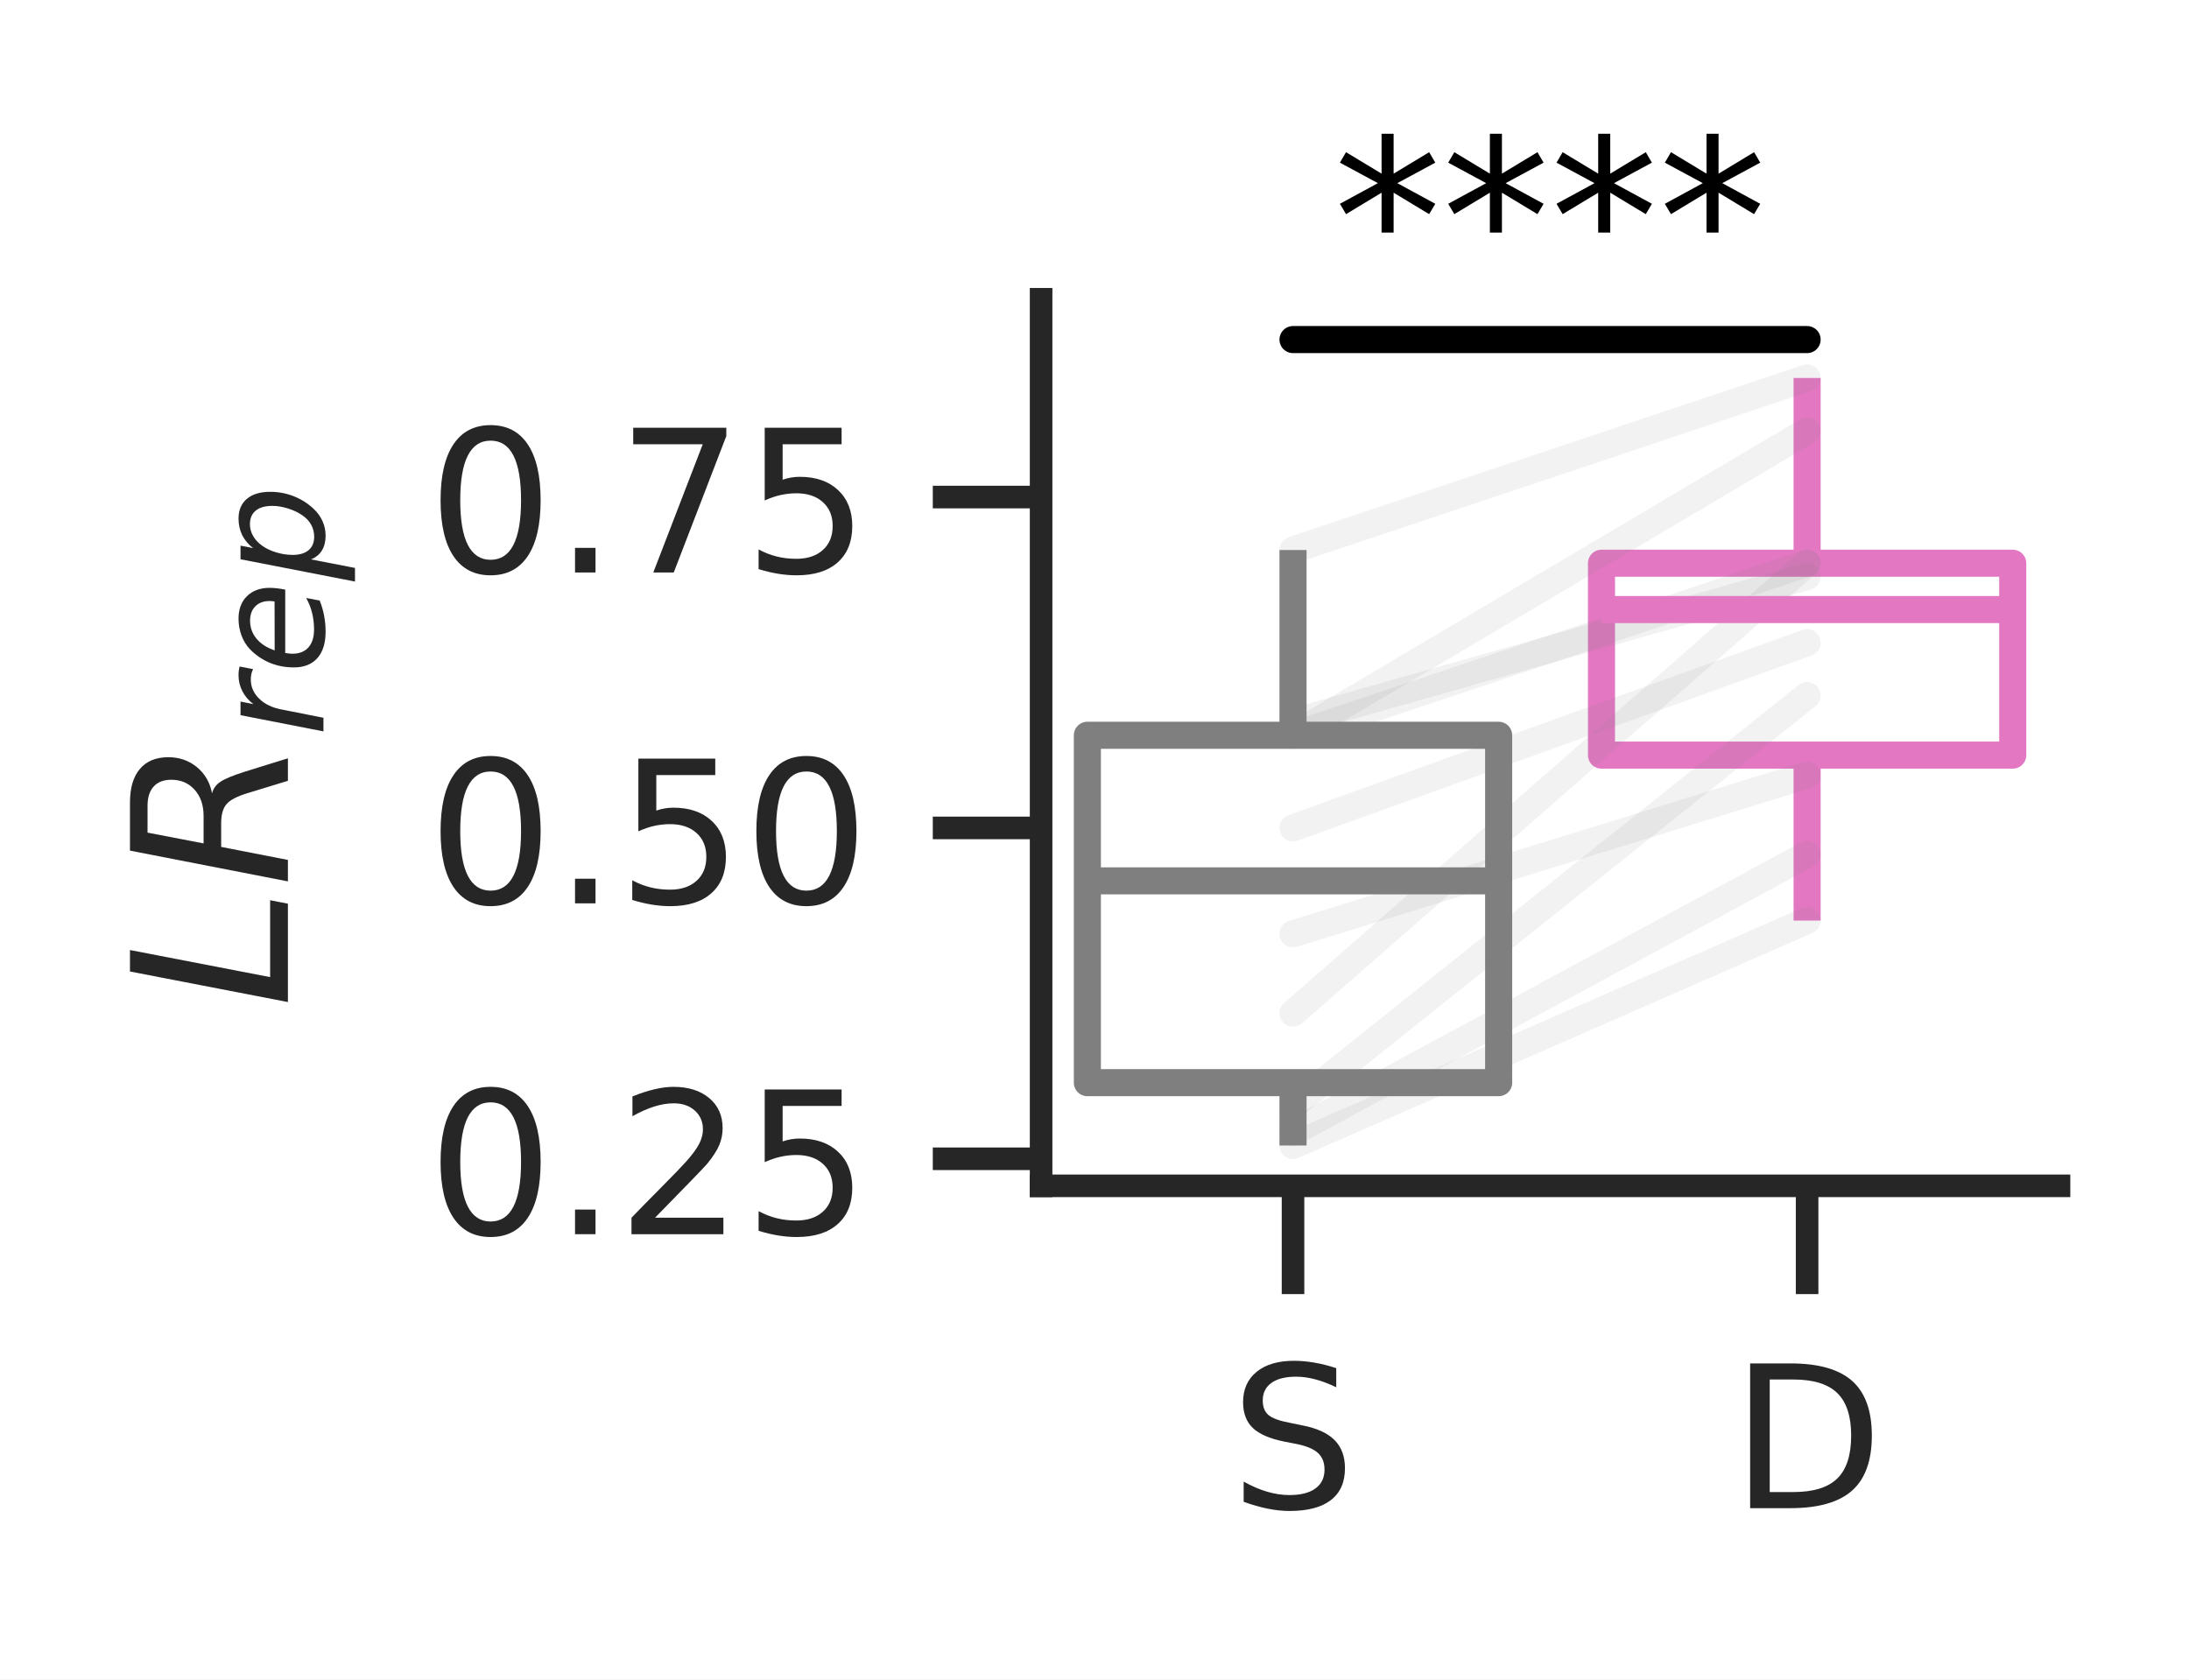
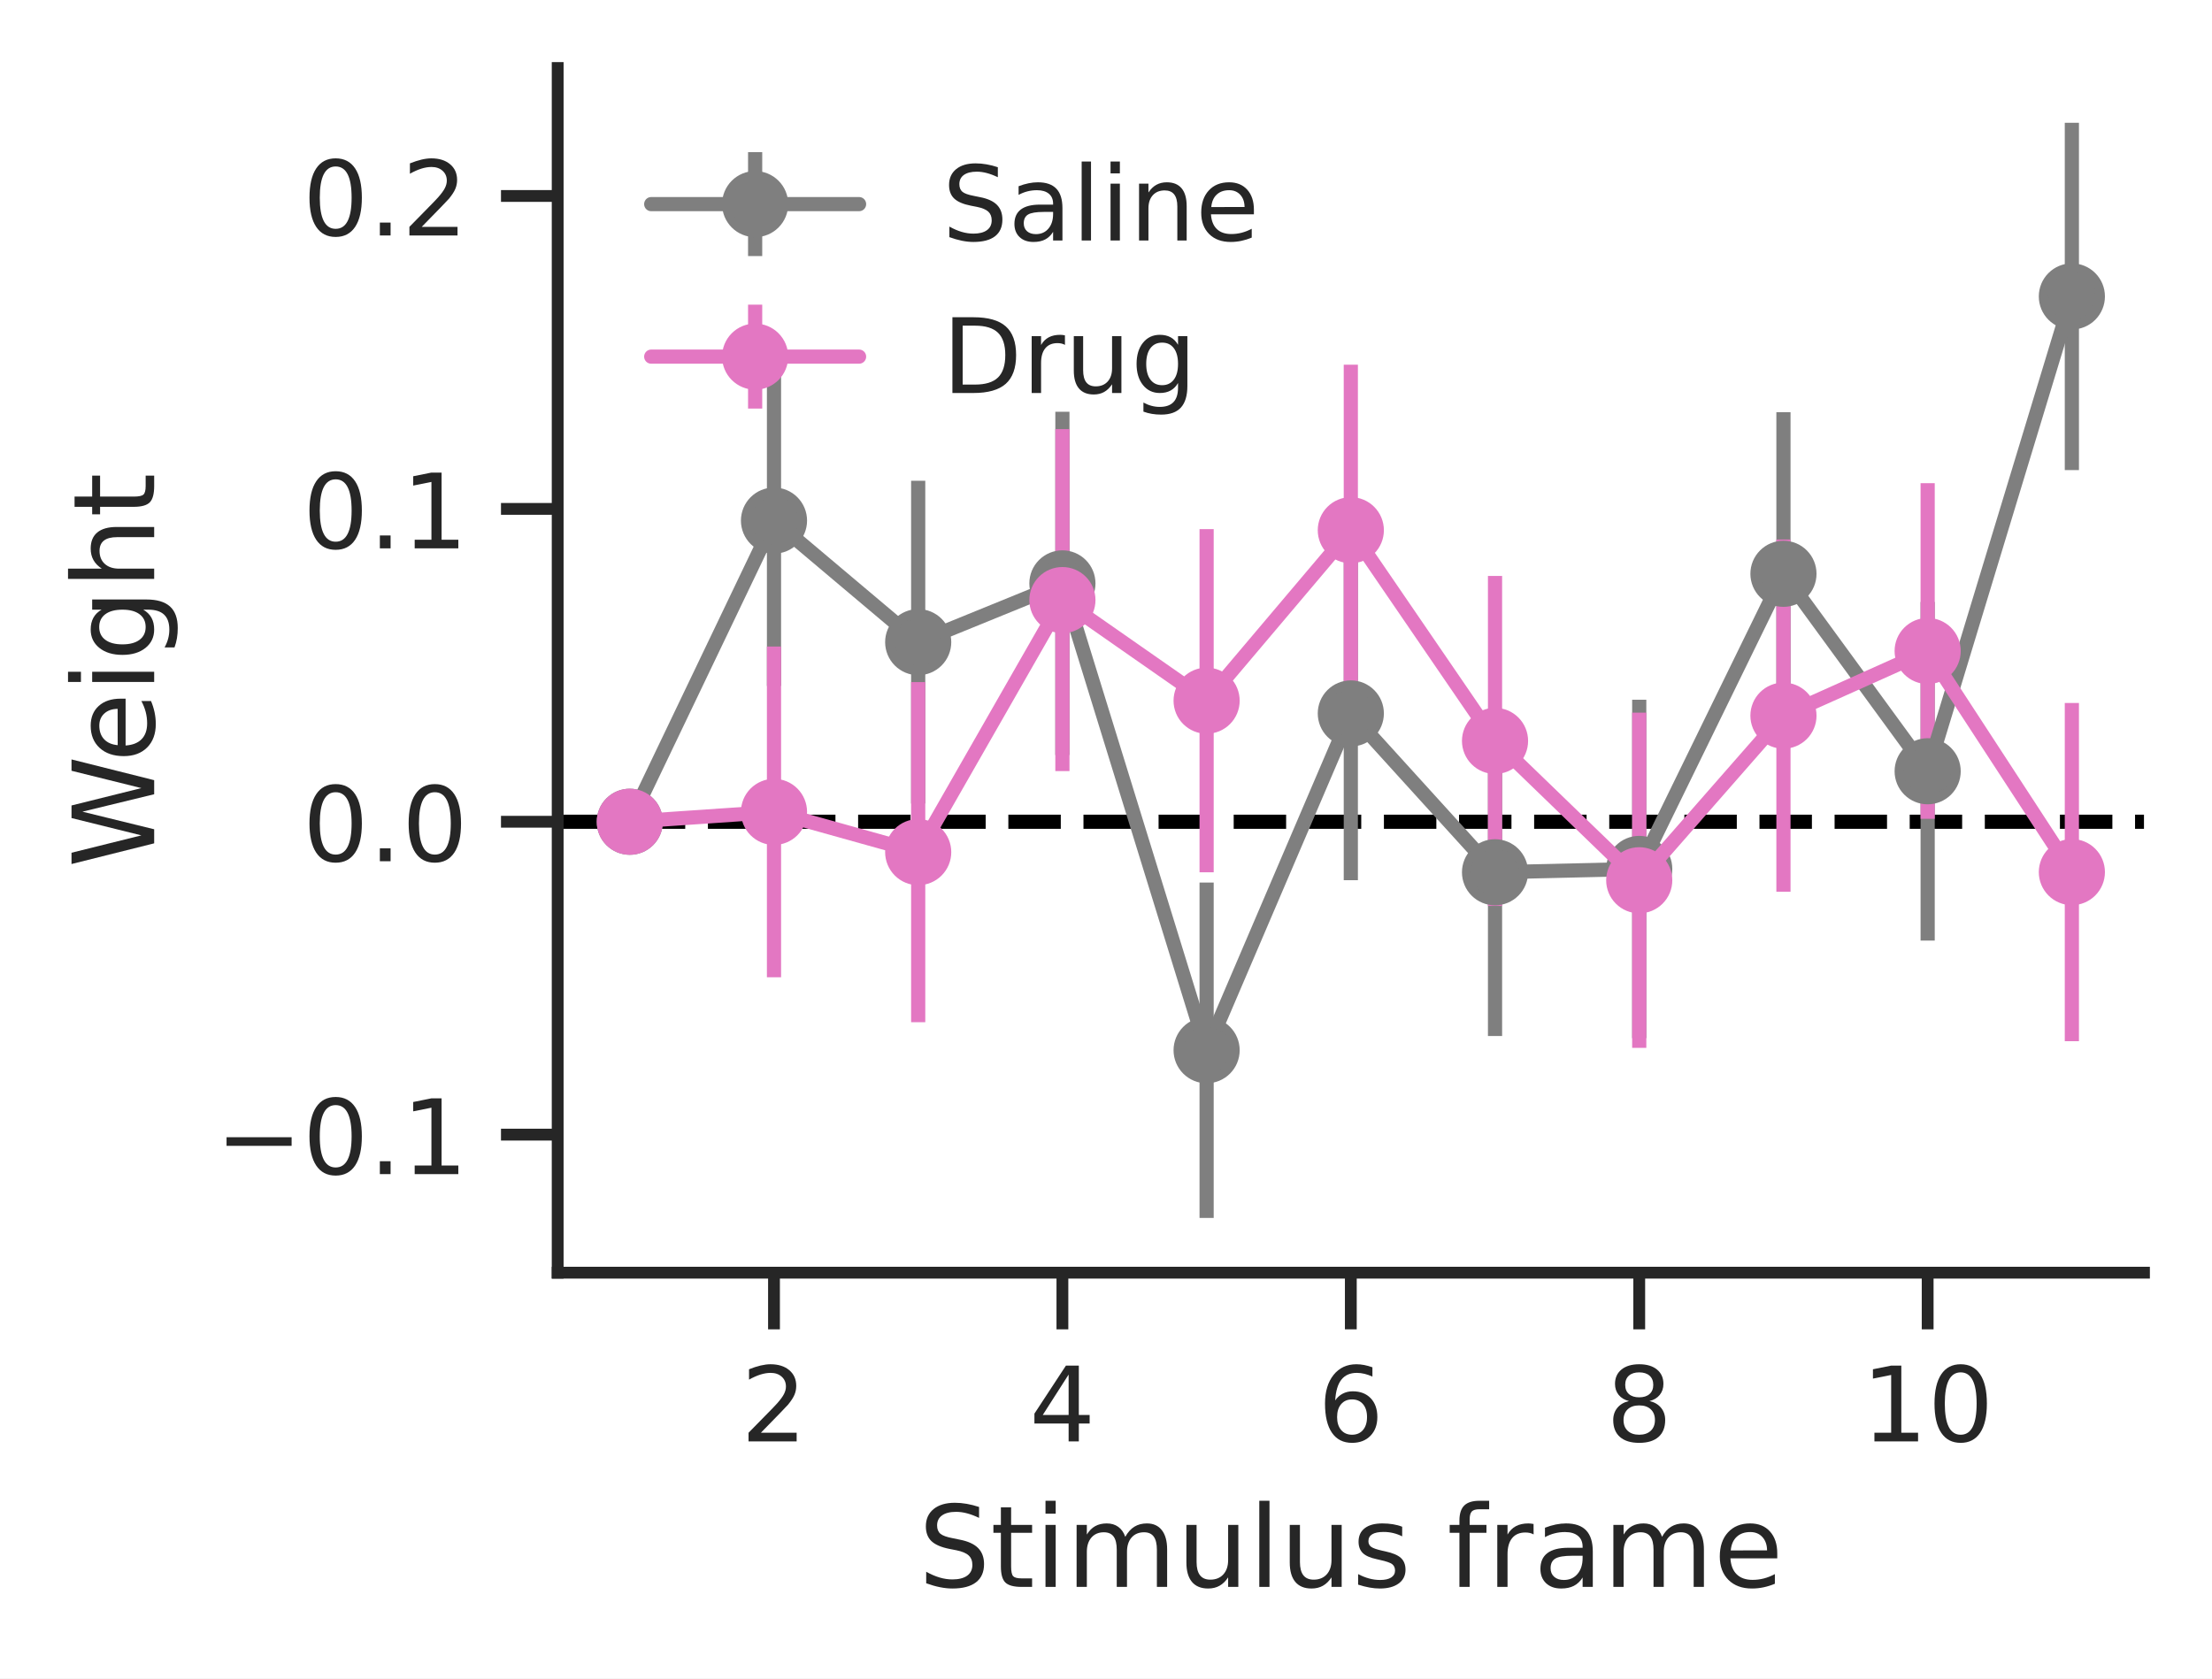
- <svg xmlns="http://www.w3.org/2000/svg" xmlns:xlink="http://www.w3.org/1999/xlink" width="121.26pt" height="93.046pt" viewBox="0 0 121.26 93.046" version="1.1">
+ <svg xmlns="http://www.w3.org/2000/svg" xmlns:xlink="http://www.w3.org/1999/xlink" width="234.12pt" height="177.69pt" viewBox="0 0 234.12 177.69" version="1.1">
  <defs>
    <style type="text/css">*{stroke-linejoin: round; stroke-linecap: butt}</style>
  </defs>
  <g id="figure_1">
    <g id="patch_1">
-       <path d="M 0 93.046  L 121.26 93.046  L 121.26 0  L 0 0  z " style="fill: #ffffff" />
+       <path d="M 0 177.69  L 234.12 177.69  L 234.12 0  L 0 0  z " style="fill: #ffffff" />
    </g>
    <g id="axes_1">
      <g id="patch_2">
-         <path d="M 57.672 65.7  L 114.06 65.7  L 114.06 16.581  L 57.672 16.581  z " style="fill: #ffffff" />
+         <path d="M 59.025 134.73  L 226.92 134.73  L 226.92 7.2  L 59.025 7.2  z " style="fill: #ffffff" />
      </g>
      <g id="matplotlib.axis_1">
        <g id="xtick_1">
          <g id="line2d_1">
            <defs>
-               <path id="m20642fa71a" d="M 0 0  L 0 6  " style="stroke: #262626; stroke-width: 1.25" />
-             </defs>
-             <g>
-               <use xlink:href="#m20642fa71a" x="71.627" y="65.7" style="fill: #262626; stroke: #262626; stroke-width: 1.25" />
+               <path id="m4db7356947" d="M 0 0  L 0 6  " style="stroke: #262626; stroke-width: 1.25" />
+             </defs>
+             <g>
+               <use xlink:href="#m4db7356947" x="81.92" y="134.73" style="fill: #262626; stroke: #262626; stroke-width: 1.25" />
            </g>
          </g>
          <g id="text_1">
-             <g style="fill: #262626" transform="translate(68.13499 83.55829) scale(0.11 -0.11)">
-               <defs>
-                 <path id="DejaVuSans-53" d="M 3425 4513  L 3425 3897  Q 3066 4069 2747 4153  Q 2428 4238 2131 4238  Q 1616 4238 1336 4038  Q 1056 3838 1056 3469  Q 1056 3159 1242 3001  Q 1428 2844 1947 2747  L 2328 2669  Q 3034 2534 3370 2195  Q 3706 1856 3706 1288  Q 3706 609 3251 259  Q 2797 -91 1919 -91  Q 1588 -91 1214 -16  Q 841 59 441 206  L 441 856  Q 825 641 1194 531  Q 1563 422 1919 422  Q 2459 422 2753 634  Q 3047 847 3047 1241  Q 3047 1584 2836 1778  Q 2625 1972 2144 2069  L 1759 2144  Q 1053 2284 737 2584  Q 422 2884 422 3419  Q 422 4038 858 4394  Q 1294 4750 2059 4750  Q 2388 4750 2728 4690  Q 3069 4631 3425 4513  z " transform="scale(0.015625)" />
-               </defs>
-               <use xlink:href="#DejaVuSans-53" />
+             <g style="fill: #262626" transform="translate(78.4202 152.5881) scale(0.11 -0.11)">
+               <defs>
+                 <path id="DejaVuSans-32" d="M 1228 531  L 3431 531  L 3431 0  L 469 0  L 469 531  Q 828 903 1448 1529  Q 2069 2156 2228 2338  Q 2531 2678 2651 2914  Q 2772 3150 2772 3378  Q 2772 3750 2511 3984  Q 2250 4219 1831 4219  Q 1534 4219 1204 4116  Q 875 4013 500 3803  L 500 4441  Q 881 4594 1212 4672  Q 1544 4750 1819 4750  Q 2544 4750 2975 4387  Q 3406 4025 3406 3419  Q 3406 3131 3298 2873  Q 3191 2616 2906 2266  Q 2828 2175 2409 1742  Q 1991 1309 1228 531  z " transform="scale(0.015625)" />
+               </defs>
+               <use xlink:href="#DejaVuSans-32" />
            </g>
          </g>
        </g>
        <g id="xtick_2">
          <g id="line2d_2">
            <g>
-               <use xlink:href="#m20642fa71a" x="100.105" y="65.7" style="fill: #262626; stroke: #262626; stroke-width: 1.25" />
+               <use xlink:href="#m4db7356947" x="112.446" y="134.73" style="fill: #262626; stroke: #262626; stroke-width: 1.25" />
            </g>
          </g>
          <g id="text_2">
-             <g style="fill: #262626" transform="translate(95.87008 83.55829) scale(0.11 -0.11)">
-               <defs>
-                 <path id="DejaVuSans-44" d="M 1259 4147  L 1259 519  L 2022 519  Q 2988 519 3436 956  Q 3884 1394 3884 2338  Q 3884 3275 3436 3711  Q 2988 4147 2022 4147  L 1259 4147  z M 628 4666  L 1925 4666  Q 3281 4666 3915 4102  Q 4550 3538 4550 2338  Q 4550 1131 3912 565  Q 3275 0 1925 0  L 628 0  L 628 4666  z " transform="scale(0.015625)" />
-               </defs>
-               <use xlink:href="#DejaVuSans-44" />
-             </g>
+             <g style="fill: #262626" transform="translate(108.9465 152.5881) scale(0.11 -0.11)">
+               <defs>
+                 <path id="DejaVuSans-34" d="M 2419 4116  L 825 1625  L 2419 1625  L 2419 4116  z M 2253 4666  L 3047 4666  L 3047 1625  L 3713 1625  L 3713 1100  L 3047 1100  L 3047 0  L 2419 0  L 2419 1100  L 313 1100  L 313 1709  L 2253 4666  z " transform="scale(0.015625)" />
+               </defs>
+               <use xlink:href="#DejaVuSans-34" />
+             </g>
+           </g>
+         </g>
+         <g id="xtick_3">
+           <g id="line2d_3">
+             <g>
+               <use xlink:href="#m4db7356947" x="142.972" y="134.73" style="fill: #262626; stroke: #262626; stroke-width: 1.25" />
+             </g>
+           </g>
+           <g id="text_3">
+             <g style="fill: #262626" transform="translate(139.4728 152.5881) scale(0.11 -0.11)">
+               <defs>
+                 <path id="DejaVuSans-36" d="M 2113 2584  Q 1688 2584 1439 2293  Q 1191 2003 1191 1497  Q 1191 994 1439 701  Q 1688 409 2113 409  Q 2538 409 2786 701  Q 3034 994 3034 1497  Q 3034 2003 2786 2293  Q 2538 2584 2113 2584  z M 3366 4563  L 3366 3988  Q 3128 4100 2886 4159  Q 2644 4219 2406 4219  Q 1781 4219 1451 3797  Q 1122 3375 1075 2522  Q 1259 2794 1537 2939  Q 1816 3084 2150 3084  Q 2853 3084 3261 2657  Q 3669 2231 3669 1497  Q 3669 778 3244 343  Q 2819 -91 2113 -91  Q 1303 -91 875 529  Q 447 1150 447 2328  Q 447 3434 972 4092  Q 1497 4750 2381 4750  Q 2619 4750 2861 4703  Q 3103 4656 3366 4563  z " transform="scale(0.015625)" />
+               </defs>
+               <use xlink:href="#DejaVuSans-36" />
+             </g>
+           </g>
+         </g>
+         <g id="xtick_4">
+           <g id="line2d_4">
+             <g>
+               <use xlink:href="#m4db7356947" x="173.498" y="134.73" style="fill: #262626; stroke: #262626; stroke-width: 1.25" />
+             </g>
+           </g>
+           <g id="text_4">
+             <g style="fill: #262626" transform="translate(169.9991 152.5881) scale(0.11 -0.11)">
+               <defs>
+                 <path id="DejaVuSans-38" d="M 2034 2216  Q 1584 2216 1326 1975  Q 1069 1734 1069 1313  Q 1069 891 1326 650  Q 1584 409 2034 409  Q 2484 409 2743 651  Q 3003 894 3003 1313  Q 3003 1734 2745 1975  Q 2488 2216 2034 2216  z M 1403 2484  Q 997 2584 770 2862  Q 544 3141 544 3541  Q 544 4100 942 4425  Q 1341 4750 2034 4750  Q 2731 4750 3128 4425  Q 3525 4100 3525 3541  Q 3525 3141 3298 2862  Q 3072 2584 2669 2484  Q 3125 2378 3379 2068  Q 3634 1759 3634 1313  Q 3634 634 3220 271  Q 2806 -91 2034 -91  Q 1263 -91 848 271  Q 434 634 434 1313  Q 434 1759 690 2068  Q 947 2378 1403 2484  z M 1172 3481  Q 1172 3119 1398 2916  Q 1625 2713 2034 2713  Q 2441 2713 2670 2916  Q 2900 3119 2900 3481  Q 2900 3844 2670 4047  Q 2441 4250 2034 4250  Q 1625 4250 1398 4047  Q 1172 3844 1172 3481  z " transform="scale(0.015625)" />
+               </defs>
+               <use xlink:href="#DejaVuSans-38" />
+             </g>
+           </g>
+         </g>
+         <g id="xtick_5">
+           <g id="line2d_5">
+             <g>
+               <use xlink:href="#m4db7356947" x="204.025" y="134.73" style="fill: #262626; stroke: #262626; stroke-width: 1.25" />
+             </g>
+           </g>
+           <g id="text_5">
+             <g style="fill: #262626" transform="translate(197.026 152.5881) scale(0.11 -0.11)">
+               <defs>
+                 <path id="DejaVuSans-31" d="M 794 531  L 1825 531  L 1825 4091  L 703 3866  L 703 4441  L 1819 4666  L 2450 4666  L 2450 531  L 3481 531  L 3481 0  L 794 0  L 794 531  z " transform="scale(0.015625)" />
+                 <path id="DejaVuSans-30" d="M 2034 4250  Q 1547 4250 1301 3770  Q 1056 3291 1056 2328  Q 1056 1369 1301 889  Q 1547 409 2034 409  Q 2525 409 2770 889  Q 3016 1369 3016 2328  Q 3016 3291 2770 3770  Q 2525 4250 2034 4250  z M 2034 4750  Q 2819 4750 3233 4129  Q 3647 3509 3647 2328  Q 3647 1150 3233 529  Q 2819 -91 2034 -91  Q 1250 -91 836 529  Q 422 1150 422 2328  Q 422 3509 836 4129  Q 1250 4750 2034 4750  z " transform="scale(0.015625)" />
+               </defs>
+               <use xlink:href="#DejaVuSans-31" />
+               <use xlink:href="#DejaVuSans-30" transform="translate(63.62305 0)" />
+             </g>
+           </g>
+         </g>
+         <g id="text_6">
+           <g style="fill: #262626" transform="translate(97.20343 167.9939) scale(0.12 -0.12)">
+             <defs>
+               <path id="DejaVuSans-53" d="M 3425 4513  L 3425 3897  Q 3066 4069 2747 4153  Q 2428 4238 2131 4238  Q 1616 4238 1336 4038  Q 1056 3838 1056 3469  Q 1056 3159 1242 3001  Q 1428 2844 1947 2747  L 2328 2669  Q 3034 2534 3370 2195  Q 3706 1856 3706 1288  Q 3706 609 3251 259  Q 2797 -91 1919 -91  Q 1588 -91 1214 -16  Q 841 59 441 206  L 441 856  Q 825 641 1194 531  Q 1563 422 1919 422  Q 2459 422 2753 634  Q 3047 847 3047 1241  Q 3047 1584 2836 1778  Q 2625 1972 2144 2069  L 1759 2144  Q 1053 2284 737 2584  Q 422 2884 422 3419  Q 422 4038 858 4394  Q 1294 4750 2059 4750  Q 2388 4750 2728 4690  Q 3069 4631 3425 4513  z " transform="scale(0.015625)" />
+               <path id="DejaVuSans-74" d="M 1172 4494  L 1172 3500  L 2356 3500  L 2356 3053  L 1172 3053  L 1172 1153  Q 1172 725 1289 603  Q 1406 481 1766 481  L 2356 481  L 2356 0  L 1766 0  Q 1100 0 847 248  Q 594 497 594 1153  L 594 3053  L 172 3053  L 172 3500  L 594 3500  L 594 4494  L 1172 4494  z " transform="scale(0.015625)" />
+               <path id="DejaVuSans-69" d="M 603 3500  L 1178 3500  L 1178 0  L 603 0  L 603 3500  z M 603 4863  L 1178 4863  L 1178 4134  L 603 4134  L 603 4863  z " transform="scale(0.015625)" />
+               <path id="DejaVuSans-6d" d="M 3328 2828  Q 3544 3216 3844 3400  Q 4144 3584 4550 3584  Q 5097 3584 5394 3201  Q 5691 2819 5691 2113  L 5691 0  L 5113 0  L 5113 2094  Q 5113 2597 4934 2840  Q 4756 3084 4391 3084  Q 3944 3084 3684 2787  Q 3425 2491 3425 1978  L 3425 0  L 2847 0  L 2847 2094  Q 2847 2600 2669 2842  Q 2491 3084 2119 3084  Q 1678 3084 1418 2786  Q 1159 2488 1159 1978  L 1159 0  L 581 0  L 581 3500  L 1159 3500  L 1159 2956  Q 1356 3278 1631 3431  Q 1906 3584 2284 3584  Q 2666 3584 2933 3390  Q 3200 3197 3328 2828  z " transform="scale(0.015625)" />
+               <path id="DejaVuSans-75" d="M 544 1381  L 544 3500  L 1119 3500  L 1119 1403  Q 1119 906 1312 657  Q 1506 409 1894 409  Q 2359 409 2629 706  Q 2900 1003 2900 1516  L 2900 3500  L 3475 3500  L 3475 0  L 2900 0  L 2900 538  Q 2691 219 2414 64  Q 2138 -91 1772 -91  Q 1169 -91 856 284  Q 544 659 544 1381  z M 1991 3584  L 1991 3584  z " transform="scale(0.015625)" />
+               <path id="DejaVuSans-6c" d="M 603 4863  L 1178 4863  L 1178 0  L 603 0  L 603 4863  z " transform="scale(0.015625)" />
+               <path id="DejaVuSans-73" d="M 2834 3397  L 2834 2853  Q 2591 2978 2328 3040  Q 2066 3103 1784 3103  Q 1356 3103 1142 2972  Q 928 2841 928 2578  Q 928 2378 1081 2264  Q 1234 2150 1697 2047  L 1894 2003  Q 2506 1872 2764 1633  Q 3022 1394 3022 966  Q 3022 478 2636 193  Q 2250 -91 1575 -91  Q 1294 -91 989 -36  Q 684 19 347 128  L 347 722  Q 666 556 975 473  Q 1284 391 1588 391  Q 1994 391 2212 530  Q 2431 669 2431 922  Q 2431 1156 2273 1281  Q 2116 1406 1581 1522  L 1381 1569  Q 847 1681 609 1914  Q 372 2147 372 2553  Q 372 3047 722 3315  Q 1072 3584 1716 3584  Q 2034 3584 2315 3537  Q 2597 3491 2834 3397  z " transform="scale(0.015625)" />
+               <path id="DejaVuSans-20" transform="scale(0.015625)" />
+               <path id="DejaVuSans-66" d="M 2375 4863  L 2375 4384  L 1825 4384  Q 1516 4384 1395 4259  Q 1275 4134 1275 3809  L 1275 3500  L 2222 3500  L 2222 3053  L 1275 3053  L 1275 0  L 697 0  L 697 3053  L 147 3053  L 147 3500  L 697 3500  L 697 3744  Q 697 4328 969 4595  Q 1241 4863 1831 4863  L 2375 4863  z " transform="scale(0.015625)" />
+               <path id="DejaVuSans-72" d="M 2631 2963  Q 2534 3019 2420 3045  Q 2306 3072 2169 3072  Q 1681 3072 1420 2755  Q 1159 2438 1159 1844  L 1159 0  L 581 0  L 581 3500  L 1159 3500  L 1159 2956  Q 1341 3275 1631 3429  Q 1922 3584 2338 3584  Q 2397 3584 2469 3576  Q 2541 3569 2628 3553  L 2631 2963  z " transform="scale(0.015625)" />
+               <path id="DejaVuSans-61" d="M 2194 1759  Q 1497 1759 1228 1600  Q 959 1441 959 1056  Q 959 750 1161 570  Q 1363 391 1709 391  Q 2188 391 2477 730  Q 2766 1069 2766 1631  L 2766 1759  L 2194 1759  z M 3341 1997  L 3341 0  L 2766 0  L 2766 531  Q 2569 213 2275 61  Q 1981 -91 1556 -91  Q 1019 -91 701 211  Q 384 513 384 1019  Q 384 1609 779 1909  Q 1175 2209 1959 2209  L 2766 2209  L 2766 2266  Q 2766 2663 2505 2880  Q 2244 3097 1772 3097  Q 1472 3097 1187 3025  Q 903 2953 641 2809  L 641 3341  Q 956 3463 1253 3523  Q 1550 3584 1831 3584  Q 2591 3584 2966 3190  Q 3341 2797 3341 1997  z " transform="scale(0.015625)" />
+               <path id="DejaVuSans-65" d="M 3597 1894  L 3597 1613  L 953 1613  Q 991 1019 1311 708  Q 1631 397 2203 397  Q 2534 397 2845 478  Q 3156 559 3463 722  L 3463 178  Q 3153 47 2828 -22  Q 2503 -91 2169 -91  Q 1331 -91 842 396  Q 353 884 353 1716  Q 353 2575 817 3079  Q 1281 3584 2069 3584  Q 2775 3584 3186 3129  Q 3597 2675 3597 1894  z M 3022 2063  Q 3016 2534 2758 2815  Q 2500 3097 2075 3097  Q 1594 3097 1305 2825  Q 1016 2553 972 2059  L 3022 2063  z " transform="scale(0.015625)" />
+             </defs>
+             <use xlink:href="#DejaVuSans-53" />
+             <use xlink:href="#DejaVuSans-74" transform="translate(63.47656 0)" />
+             <use xlink:href="#DejaVuSans-69" transform="translate(102.6855 0)" />
+             <use xlink:href="#DejaVuSans-6d" transform="translate(130.4688 0)" />
+             <use xlink:href="#DejaVuSans-75" transform="translate(227.8809 0)" />
+             <use xlink:href="#DejaVuSans-6c" transform="translate(291.2598 0)" />
+             <use xlink:href="#DejaVuSans-75" transform="translate(319.043 0)" />
+             <use xlink:href="#DejaVuSans-73" transform="translate(382.4219 0)" />
+             <use xlink:href="#DejaVuSans-20" transform="translate(434.5215 0)" />
+             <use xlink:href="#DejaVuSans-66" transform="translate(466.3086 0)" />
+             <use xlink:href="#DejaVuSans-72" transform="translate(501.5137 0)" />
+             <use xlink:href="#DejaVuSans-61" transform="translate(542.627 0)" />
+             <use xlink:href="#DejaVuSans-6d" transform="translate(603.9062 0)" />
+             <use xlink:href="#DejaVuSans-65" transform="translate(701.3184 0)" />
          </g>
        </g>
      </g>
      <g id="matplotlib.axis_2">
        <g id="ytick_1">
-           <g id="line2d_3">
-             <defs>
-               <path id="m238dbf093e" d="M 0 0  L -6 0  " style="stroke: #262626; stroke-width: 1.25" />
-             </defs>
-             <g>
-               <use xlink:href="#m238dbf093e" x="57.672" y="64.201" style="fill: #262626; stroke: #262626; stroke-width: 1.25" />
-             </g>
-           </g>
-           <g id="text_3">
-             <g style="fill: #262626" transform="translate(23.68 68.3797) scale(0.11 -0.11)">
-               <defs>
-                 <path id="DejaVuSans-30" d="M 2034 4250  Q 1547 4250 1301 3770  Q 1056 3291 1056 2328  Q 1056 1369 1301 889  Q 1547 409 2034 409  Q 2525 409 2770 889  Q 3016 1369 3016 2328  Q 3016 3291 2770 3770  Q 2525 4250 2034 4250  z M 2034 4750  Q 2819 4750 3233 4129  Q 3647 3509 3647 2328  Q 3647 1150 3233 529  Q 2819 -91 2034 -91  Q 1250 -91 836 529  Q 422 1150 422 2328  Q 422 3509 836 4129  Q 1250 4750 2034 4750  z " transform="scale(0.015625)" />
+           <g id="line2d_6">
+             <defs>
+               <path id="maa1f225b4d" d="M 0 0  L -6 0  " style="stroke: #262626; stroke-width: 1.25" />
+             </defs>
+             <g>
+               <use xlink:href="#maa1f225b4d" x="59.025" y="120.116" style="fill: #262626; stroke: #262626; stroke-width: 1.25" />
+             </g>
+           </g>
+           <g id="text_7">
+             <g style="fill: #262626" transform="translate(22.81375 124.2947) scale(0.11 -0.11)">
+               <defs>
+                 <path id="DejaVuSans-2212" d="M 678 2272  L 4684 2272  L 4684 1741  L 678 1741  L 678 2272  z " transform="scale(0.015625)" />
                <path id="DejaVuSans-2e" d="M 684 794  L 1344 794  L 1344 0  L 684 0  L 684 794  z " transform="scale(0.015625)" />
-                 <path id="DejaVuSans-32" d="M 1228 531  L 3431 531  L 3431 0  L 469 0  L 469 531  Q 828 903 1448 1529  Q 2069 2156 2228 2338  Q 2531 2678 2651 2914  Q 2772 3150 2772 3378  Q 2772 3750 2511 3984  Q 2250 4219 1831 4219  Q 1534 4219 1204 4116  Q 875 4013 500 3803  L 500 4441  Q 881 4594 1212 4672  Q 1544 4750 1819 4750  Q 2544 4750 2975 4387  Q 3406 4025 3406 3419  Q 3406 3131 3298 2873  Q 3191 2616 2906 2266  Q 2828 2175 2409 1742  Q 1991 1309 1228 531  z " transform="scale(0.015625)" />
-                 <path id="DejaVuSans-35" d="M 691 4666  L 3169 4666  L 3169 4134  L 1269 4134  L 1269 2991  Q 1406 3038 1543 3061  Q 1681 3084 1819 3084  Q 2600 3084 3056 2656  Q 3513 2228 3513 1497  Q 3513 744 3044 326  Q 2575 -91 1722 -91  Q 1428 -91 1123 -41  Q 819 9 494 109  L 494 744  Q 775 591 1075 516  Q 1375 441 1709 441  Q 2250 441 2565 725  Q 2881 1009 2881 1497  Q 2881 1984 2565 2268  Q 2250 2553 1709 2553  Q 1456 2553 1204 2497  Q 953 2441 691 2322  L 691 4666  z " transform="scale(0.015625)" />
-               </defs>
+               </defs>
+               <use xlink:href="#DejaVuSans-2212" />
+               <use xlink:href="#DejaVuSans-30" transform="translate(83.78906 0)" />
+               <use xlink:href="#DejaVuSans-2e" transform="translate(147.4121 0)" />
+               <use xlink:href="#DejaVuSans-31" transform="translate(179.1992 0)" />
+             </g>
+           </g>
+         </g>
+         <g id="ytick_2">
+           <g id="line2d_7">
+             <g>
+               <use xlink:href="#maa1f225b4d" x="59.025" y="86.993" style="fill: #262626; stroke: #262626; stroke-width: 1.25" />
+             </g>
+           </g>
+           <g id="text_8">
+             <g style="fill: #262626" transform="translate(32.03141 91.1723) scale(0.11 -0.11)">
+               <use xlink:href="#DejaVuSans-30" />
+               <use xlink:href="#DejaVuSans-2e" transform="translate(63.62305 0)" />
+               <use xlink:href="#DejaVuSans-30" transform="translate(95.41016 0)" />
+             </g>
+           </g>
+         </g>
+         <g id="ytick_3">
+           <g id="line2d_8">
+             <g>
+               <use xlink:href="#maa1f225b4d" x="59.025" y="53.871" style="fill: #262626; stroke: #262626; stroke-width: 1.25" />
+             </g>
+           </g>
+           <g id="text_9">
+             <g style="fill: #262626" transform="translate(32.03141 58.0499) scale(0.11 -0.11)">
+               <use xlink:href="#DejaVuSans-30" />
+               <use xlink:href="#DejaVuSans-2e" transform="translate(63.62305 0)" />
+               <use xlink:href="#DejaVuSans-31" transform="translate(95.41016 0)" />
+             </g>
+           </g>
+         </g>
+         <g id="ytick_4">
+           <g id="line2d_9">
+             <g>
+               <use xlink:href="#maa1f225b4d" x="59.025" y="20.748" style="fill: #262626; stroke: #262626; stroke-width: 1.25" />
+             </g>
+           </g>
+           <g id="text_10">
+             <g style="fill: #262626" transform="translate(32.03141 24.9275) scale(0.11 -0.11)">
              <use xlink:href="#DejaVuSans-30" />
              <use xlink:href="#DejaVuSans-2e" transform="translate(63.62305 0)" />
              <use xlink:href="#DejaVuSans-32" transform="translate(95.41016 0)" />
-               <use xlink:href="#DejaVuSans-35" transform="translate(159.0332 0)" />
-             </g>
-           </g>
-         </g>
-         <g id="ytick_2">
-           <g id="line2d_4">
-             <g>
-               <use xlink:href="#m238dbf093e" x="57.672" y="45.87" style="fill: #262626; stroke: #262626; stroke-width: 1.25" />
-             </g>
-           </g>
-           <g id="text_4">
-             <g style="fill: #262626" transform="translate(23.68 50.049) scale(0.11 -0.11)">
-               <use xlink:href="#DejaVuSans-30" />
-               <use xlink:href="#DejaVuSans-2e" transform="translate(63.62305 0)" />
-               <use xlink:href="#DejaVuSans-35" transform="translate(95.41016 0)" />
-               <use xlink:href="#DejaVuSans-30" transform="translate(159.0332 0)" />
-             </g>
-           </g>
-         </g>
-         <g id="ytick_3">
-           <g id="line2d_5">
-             <g>
-               <use xlink:href="#m238dbf093e" x="57.672" y="27.539" style="fill: #262626; stroke: #262626; stroke-width: 1.25" />
-             </g>
-           </g>
-           <g id="text_5">
-             <g style="fill: #262626" transform="translate(23.68 31.7183) scale(0.11 -0.11)">
-               <defs>
-                 <path id="DejaVuSans-37" d="M 525 4666  L 3525 4666  L 3525 4397  L 1831 0  L 1172 0  L 2766 4134  L 525 4134  L 525 4666  z " transform="scale(0.015625)" />
-               </defs>
-               <use xlink:href="#DejaVuSans-30" />
-               <use xlink:href="#DejaVuSans-2e" transform="translate(63.62305 0)" />
-               <use xlink:href="#DejaVuSans-37" transform="translate(95.41016 0)" />
-               <use xlink:href="#DejaVuSans-35" transform="translate(159.0332 0)" />
-             </g>
-           </g>
-         </g>
-         <g id="text_6">
-           <g style="fill: #262626" transform="translate(15.96 55.84054) rotate(-90) scale(0.12 -0.12)">
-             <defs>
-               <path id="DejaVuSans-Oblique-4c" d="M 1075 4666  L 1709 4666  L 909 525  L 3181 525  L 3078 0  L 172 0  L 1075 4666  z " transform="scale(0.015625)" />
-               <path id="DejaVuSans-Oblique-52" d="M 1613 4147  L 1294 2491  L 2106 2491  Q 2584 2491 2879 2755  Q 3175 3019 3175 3444  Q 3175 3784 2976 3965  Q 2778 4147 2406 4147  L 1613 4147  z M 2772 2241  Q 2972 2194 3105 2009  Q 3238 1825 3413 1275  L 3809 0  L 3144 0  L 2778 1197  Q 2638 1659 2453 1815  Q 2269 1972 1888 1972  L 1191 1972  L 806 0  L 172 0  L 1081 4666  L 2503 4666  Q 3150 4666 3495 4373  Q 3841 4081 3841 3531  Q 3841 3044 3547 2687  Q 3253 2331 2772 2241  z " transform="scale(0.015625)" />
-               <path id="DejaVuSans-Oblique-72" d="M 2853 2969  Q 2766 3016 2653 3041  Q 2541 3066 2413 3066  Q 1953 3066 1609 2717  Q 1266 2369 1153 1784  L 800 0  L 225 0  L 909 3500  L 1484 3500  L 1375 2956  Q 1603 3259 1920 3421  Q 2238 3584 2597 3584  Q 2691 3584 2781 3573  Q 2872 3563 2963 3538  L 2853 2969  z " transform="scale(0.015625)" />
-               <path id="DejaVuSans-Oblique-65" d="M 3078 2063  Q 3088 2113 3092 2166  Q 3097 2219 3097 2272  Q 3097 2653 2873 2875  Q 2650 3097 2266 3097  Q 1838 3097 1509 2826  Q 1181 2556 1013 2059  L 3078 2063  z M 3578 1613  L 903 1613  Q 884 1494 878 1425  Q 872 1356 872 1306  Q 872 872 1139 634  Q 1406 397 1894 397  Q 2269 397 2603 481  Q 2938 566 3225 728  L 3116 159  Q 2806 34 2476 -28  Q 2147 -91 1806 -91  Q 1078 -91 686 257  Q 294 606 294 1247  Q 294 1794 489 2264  Q 684 2734 1063 3103  Q 1306 3334 1642 3459  Q 1978 3584 2356 3584  Q 2950 3584 3301 3228  Q 3653 2872 3653 2272  Q 3653 2128 3634 1964  Q 3616 1800 3578 1613  z " transform="scale(0.015625)" />
-               <path id="DejaVuSans-Oblique-70" d="M 3175 2156  Q 3175 2616 2975 2859  Q 2775 3103 2400 3103  Q 2144 3103 1911 2972  Q 1678 2841 1497 2591  Q 1319 2344 1212 1994  Q 1106 1644 1106 1300  Q 1106 863 1306 627  Q 1506 391 1875 391  Q 2147 391 2380 519  Q 2613 647 2778 891  Q 2956 1147 3065 1494  Q 3175 1841 3175 2156  z M 1394 2969  Q 1625 3272 1939 3428  Q 2253 3584 2638 3584  Q 3175 3584 3472 3232  Q 3769 2881 3769 2247  Q 3769 1728 3584 1258  Q 3400 788 3053 416  Q 2822 169 2531 39  Q 2241 -91 1919 -91  Q 1547 -91 1294 64  Q 1041 219 916 525  L 556 -1331  L -19 -1331  L 922 3500  L 1497 3500  L 1394 2969  z " transform="scale(0.015625)" />
-             </defs>
-             <use xlink:href="#DejaVuSans-Oblique-4c" transform="translate(0 0.09375)" />
-             <use xlink:href="#DejaVuSans-Oblique-52" transform="translate(55.71289 0.09375)" />
-             <use xlink:href="#DejaVuSans-Oblique-72" transform="translate(125.1953 -16.3125) scale(0.7)" />
-             <use xlink:href="#DejaVuSans-Oblique-65" transform="translate(153.9746 -16.3125) scale(0.7)" />
-             <use xlink:href="#DejaVuSans-Oblique-70" transform="translate(197.041 -16.3125) scale(0.7)" />
-           </g>
-         </g>
-       </g>
-       <g id="FillBetweenPolyCollection_1" />
-       <g id="FillBetweenPolyCollection_2" />
-       <g id="FillBetweenPolyCollection_3" />
-       <g id="FillBetweenPolyCollection_4" />
-       <g id="FillBetweenPolyCollection_5" />
-       <g id="FillBetweenPolyCollection_6" />
-       <g id="FillBetweenPolyCollection_7" />
-       <g id="FillBetweenPolyCollection_8" />
-       <g id="FillBetweenPolyCollection_9" />
-       <g id="FillBetweenPolyCollection_10" />
-       <g id="line2d_6">
-         <path d="M 60.235 59.984  L 83.018 59.984  L 83.018 40.737  L 60.235 40.737  L 60.235 59.984  " clip-path="url(#p94b5320993)" style="fill: none; stroke: #7f7f7f; stroke-width: 1.5; stroke-linecap: round" />
-       </g>
-       <g id="line2d_7">
-         <path d="M 71.627 59.984  L 71.627 63.467  " clip-path="url(#p94b5320993)" style="fill: none; stroke: #7f7f7f; stroke-width: 1.5" />
-       </g>
-       <g id="line2d_8">
-         <path d="M 71.627 40.737  L 71.627 30.472  " clip-path="url(#p94b5320993)" style="fill: none; stroke: #7f7f7f; stroke-width: 1.5" />
-       </g>
-       <g id="line2d_9">
-         <path d="M 88.714 41.837  L 111.496 41.837  L 111.496 31.205  L 88.714 31.205  L 88.714 41.837  " clip-path="url(#p94b5320993)" style="fill: none; stroke: #e377c2; stroke-width: 1.5; stroke-linecap: round" />
+             </g>
+           </g>
+         </g>
+         <g id="text_11">
+           <g style="fill: #262626" transform="translate(16.31812 91.86742) rotate(-90) scale(0.12 -0.12)">
+             <defs>
+               <path id="DejaVuSans-57" d="M 213 4666  L 850 4666  L 1831 722  L 2809 4666  L 3519 4666  L 4500 722  L 5478 4666  L 6119 4666  L 4947 0  L 4153 0  L 3169 4050  L 2175 0  L 1381 0  L 213 4666  z " transform="scale(0.015625)" />
+               <path id="DejaVuSans-67" d="M 2906 1791  Q 2906 2416 2648 2759  Q 2391 3103 1925 3103  Q 1463 3103 1205 2759  Q 947 2416 947 1791  Q 947 1169 1205 825  Q 1463 481 1925 481  Q 2391 481 2648 825  Q 2906 1169 2906 1791  z M 3481 434  Q 3481 -459 3084 -895  Q 2688 -1331 1869 -1331  Q 1566 -1331 1297 -1286  Q 1028 -1241 775 -1147  L 775 -588  Q 1028 -725 1275 -790  Q 1522 -856 1778 -856  Q 2344 -856 2625 -561  Q 2906 -266 2906 331  L 2906 616  Q 2728 306 2450 153  Q 2172 0 1784 0  Q 1141 0 747 490  Q 353 981 353 1791  Q 353 2603 747 3093  Q 1141 3584 1784 3584  Q 2172 3584 2450 3431  Q 2728 3278 2906 2969  L 2906 3500  L 3481 3500  L 3481 434  z " transform="scale(0.015625)" />
+               <path id="DejaVuSans-68" d="M 3513 2113  L 3513 0  L 2938 0  L 2938 2094  Q 2938 2591 2744 2837  Q 2550 3084 2163 3084  Q 1697 3084 1428 2787  Q 1159 2491 1159 1978  L 1159 0  L 581 0  L 581 4863  L 1159 4863  L 1159 2956  Q 1366 3272 1645 3428  Q 1925 3584 2291 3584  Q 2894 3584 3203 3211  Q 3513 2838 3513 2113  z " transform="scale(0.015625)" />
+             </defs>
+             <use xlink:href="#DejaVuSans-57" />
+             <use xlink:href="#DejaVuSans-65" transform="translate(93.00195 0)" />
+             <use xlink:href="#DejaVuSans-69" transform="translate(154.5254 0)" />
+             <use xlink:href="#DejaVuSans-67" transform="translate(182.3086 0)" />
+             <use xlink:href="#DejaVuSans-68" transform="translate(245.7852 0)" />
+             <use xlink:href="#DejaVuSans-74" transform="translate(309.1641 0)" />
+           </g>
+         </g>
      </g>
      <g id="line2d_10">
-         <path d="M 100.105 41.837  L 100.105 51.002  " clip-path="url(#p94b5320993)" style="fill: none; stroke: #e377c2; stroke-width: 1.5" />
+         <path d="M 59.025 86.993  L 226.92 86.993  " clip-path="url(#p504839f07c)" style="fill: none; stroke-dasharray: 5.55,2.4; stroke-dashoffset: 0; stroke: #000000; stroke-width: 1.5" />
+       </g>
+       <g id="LineCollection_1">
+         <path d="M 66.656 86.993  L 66.656 86.993  " clip-path="url(#p504839f07c)" style="fill: none; stroke: #7f7f7f; stroke-width: 1.5" />
+         <path d="M 81.92 72.615  L 81.92 37.61  " clip-path="url(#p504839f07c)" style="fill: none; stroke: #7f7f7f; stroke-width: 1.5" />
+         <path d="M 97.183 85.066  L 97.183 50.893  " clip-path="url(#p504839f07c)" style="fill: none; stroke: #7f7f7f; stroke-width: 1.5" />
+         <path d="M 112.446 79.925  L 112.446 43.592  " clip-path="url(#p504839f07c)" style="fill: none; stroke: #7f7f7f; stroke-width: 1.5" />
+         <path d="M 127.709 128.933  L 127.709 93.427  " clip-path="url(#p504839f07c)" style="fill: none; stroke: #7f7f7f; stroke-width: 1.5" />
+         <path d="M 142.972 93.179  L 142.972 57.874  " clip-path="url(#p504839f07c)" style="fill: none; stroke: #7f7f7f; stroke-width: 1.5" />
+         <path d="M 158.235 109.677  L 158.235 75.005  " clip-path="url(#p504839f07c)" style="fill: none; stroke: #7f7f7f; stroke-width: 1.5" />
+         <path d="M 173.498 109.896  L 173.498 74.077  " clip-path="url(#p504839f07c)" style="fill: none; stroke: #7f7f7f; stroke-width: 1.5" />
+         <path d="M 188.762 77.852  L 188.762 43.636  " clip-path="url(#p504839f07c)" style="fill: none; stroke: #7f7f7f; stroke-width: 1.5" />
+         <path d="M 204.025 99.573  L 204.025 63.723  " clip-path="url(#p504839f07c)" style="fill: none; stroke: #7f7f7f; stroke-width: 1.5" />
+         <path d="M 219.288 49.765  L 219.288 12.997  " clip-path="url(#p504839f07c)" style="fill: none; stroke: #7f7f7f; stroke-width: 1.5" />
+       </g>
+       <g id="LineCollection_2">
+         <path d="M 66.656 86.993  L 66.656 86.993  " clip-path="url(#p504839f07c)" style="fill: none; stroke: #e377c2; stroke-width: 1.5" />
+         <path d="M 81.92 103.454  L 81.92 68.446  " clip-path="url(#p504839f07c)" style="fill: none; stroke: #e377c2; stroke-width: 1.5" />
+         <path d="M 97.183 108.211  L 97.183 72.211  " clip-path="url(#p504839f07c)" style="fill: none; stroke: #e377c2; stroke-width: 1.5" />
+         <path d="M 112.446 81.628  L 112.446 45.426  " clip-path="url(#p504839f07c)" style="fill: none; stroke: #e377c2; stroke-width: 1.5" />
+         <path d="M 127.709 92.343  L 127.709 56.011  " clip-path="url(#p504839f07c)" style="fill: none; stroke: #e377c2; stroke-width: 1.5" />
+         <path d="M 142.972 73.654  L 142.972 38.606  " clip-path="url(#p504839f07c)" style="fill: none; stroke: #e377c2; stroke-width: 1.5" />
+         <path d="M 158.235 95.901  L 158.235 60.968  " clip-path="url(#p504839f07c)" style="fill: none; stroke: #e377c2; stroke-width: 1.5" />
+         <path d="M 173.498 110.932  L 173.498 75.443  " clip-path="url(#p504839f07c)" style="fill: none; stroke: #e377c2; stroke-width: 1.5" />
+         <path d="M 188.762 94.405  L 188.762 57.115  " clip-path="url(#p504839f07c)" style="fill: none; stroke: #e377c2; stroke-width: 1.5" />
+         <path d="M 204.025 86.683  L 204.025 51.151  " clip-path="url(#p504839f07c)" style="fill: none; stroke: #e377c2; stroke-width: 1.5" />
+         <path d="M 219.288 110.226  L 219.288 74.422  " clip-path="url(#p504839f07c)" style="fill: none; stroke: #e377c2; stroke-width: 1.5" />
      </g>
      <g id="line2d_11">
-         <path d="M 100.105 31.205  L 100.105 20.94  " clip-path="url(#p94b5320993)" style="fill: none; stroke: #e377c2; stroke-width: 1.5" />
+         <path d="M 66.656 86.993  L 81.92 55.112  L 97.183 67.979  L 112.446 61.759  L 127.709 111.18  L 142.972 75.527  L 158.235 92.341  L 173.498 91.987  L 188.762 60.744  L 204.025 81.648  L 219.288 31.381  " clip-path="url(#p504839f07c)" style="fill: none; stroke: #7f7f7f; stroke-width: 1.5; stroke-linecap: round" />
+         <defs>
+           <path id="m51b9df736a" d="M 0 3  C 0.796 3 1.559 2.684 2.121 2.121  C 2.684 1.559 3 0.796 3 0  C 3 -0.796 2.684 -1.559 2.121 -2.121  C 1.559 -2.684 0.796 -3 0 -3  C -0.796 -3 -1.559 -2.684 -2.121 -2.121  C -2.684 -1.559 -3 -0.796 -3 0  C -3 0.796 -2.684 1.559 -2.121 2.121  C -1.559 2.684 -0.796 3 0 3  z " style="stroke: #7f7f7f" />
+         </defs>
+         <g clip-path="url(#p504839f07c)">
+           <use xlink:href="#m51b9df736a" x="66.656" y="86.993" style="fill: #7f7f7f; stroke: #7f7f7f" />
+           <use xlink:href="#m51b9df736a" x="81.92" y="55.112" style="fill: #7f7f7f; stroke: #7f7f7f" />
+           <use xlink:href="#m51b9df736a" x="97.183" y="67.979" style="fill: #7f7f7f; stroke: #7f7f7f" />
+           <use xlink:href="#m51b9df736a" x="112.446" y="61.759" style="fill: #7f7f7f; stroke: #7f7f7f" />
+           <use xlink:href="#m51b9df736a" x="127.709" y="111.18" style="fill: #7f7f7f; stroke: #7f7f7f" />
+           <use xlink:href="#m51b9df736a" x="142.972" y="75.527" style="fill: #7f7f7f; stroke: #7f7f7f" />
+           <use xlink:href="#m51b9df736a" x="158.235" y="92.341" style="fill: #7f7f7f; stroke: #7f7f7f" />
+           <use xlink:href="#m51b9df736a" x="173.498" y="91.987" style="fill: #7f7f7f; stroke: #7f7f7f" />
+           <use xlink:href="#m51b9df736a" x="188.762" y="60.744" style="fill: #7f7f7f; stroke: #7f7f7f" />
+           <use xlink:href="#m51b9df736a" x="204.025" y="81.648" style="fill: #7f7f7f; stroke: #7f7f7f" />
+           <use xlink:href="#m51b9df736a" x="219.288" y="31.381" style="fill: #7f7f7f; stroke: #7f7f7f" />
+         </g>
      </g>
      <g id="line2d_12">
-         <path d="M 71.627 40.737  L 100.105 31.205  " clip-path="url(#p94b5320993)" style="fill: none; stroke: #808080; stroke-opacity: 0.1; stroke-width: 1.5; stroke-linecap: round" />
-       </g>
-       <g id="line2d_13">
-         <path d="M 71.627 62.734  L 100.105 47.336  " clip-path="url(#p94b5320993)" style="fill: none; stroke: #808080; stroke-opacity: 0.1; stroke-width: 1.5; stroke-linecap: round" />
-       </g>
-       <g id="line2d_14">
-         <path d="M 71.627 61.268  L 100.105 38.538  " clip-path="url(#p94b5320993)" style="fill: none; stroke: #808080; stroke-opacity: 0.1; stroke-width: 1.5; stroke-linecap: round" />
-       </g>
-       <g id="line2d_15">
-         <path d="M 71.627 40.004  L 100.105 31.939  " clip-path="url(#p94b5320993)" style="fill: none; stroke: #808080; stroke-opacity: 0.1; stroke-width: 1.5; stroke-linecap: round" />
-       </g>
-       <g id="line2d_16">
-         <path d="M 71.627 30.472  L 100.105 20.94  " clip-path="url(#p94b5320993)" style="fill: none; stroke: #808080; stroke-opacity: 0.1; stroke-width: 1.5; stroke-linecap: round" />
-       </g>
-       <g id="line2d_17">
-         <path d="M 71.627 63.467  L 100.105 51.002  " clip-path="url(#p94b5320993)" style="fill: none; stroke: #808080; stroke-opacity: 0.1; stroke-width: 1.5; stroke-linecap: round" />
-       </g>
-       <g id="line2d_18">
-         <path d="M 71.627 51.736  L 100.105 42.937  " clip-path="url(#p94b5320993)" style="fill: none; stroke: #808080; stroke-opacity: 0.1; stroke-width: 1.5; stroke-linecap: round" />
-       </g>
-       <g id="line2d_19">
-         <path d="M 71.627 40.737  L 100.105 23.873  " clip-path="url(#p94b5320993)" style="fill: none; stroke: #808080; stroke-opacity: 0.1; stroke-width: 1.5; stroke-linecap: round" />
-       </g>
-       <g id="line2d_20">
-         <path d="M 71.627 45.87  L 100.105 35.605  " clip-path="url(#p94b5320993)" style="fill: none; stroke: #808080; stroke-opacity: 0.1; stroke-width: 1.5; stroke-linecap: round" />
-       </g>
-       <g id="line2d_21">
-         <path d="M 71.627 56.135  L 100.105 31.205  " clip-path="url(#p94b5320993)" style="fill: none; stroke: #808080; stroke-opacity: 0.1; stroke-width: 1.5; stroke-linecap: round" />
-       </g>
-       <g id="line2d_22">
-         <path d="M 71.627 18.814  L 100.105 18.814  " clip-path="url(#p94b5320993)" style="fill: none; stroke: #000000; stroke-width: 1.5; stroke-linecap: round" />
-       </g>
-       <g id="line2d_23">
-         <path d="M 60.235 48.803  L 83.018 48.803  " clip-path="url(#p94b5320993)" style="fill: none; stroke: #7f7f7f; stroke-width: 1.5" />
-       </g>
-       <g id="line2d_24">
-         <path d="M 88.714 33.772  L 111.496 33.772  " clip-path="url(#p94b5320993)" style="fill: none; stroke: #e377c2; stroke-width: 1.5" />
+         <path d="M 66.656 86.993  L 81.92 85.95  L 97.183 90.211  L 112.446 63.527  L 127.709 74.177  L 142.972 56.13  L 158.235 78.435  L 173.498 93.187  L 188.762 75.76  L 204.025 68.917  L 219.288 92.324  " clip-path="url(#p504839f07c)" style="fill: none; stroke: #e377c2; stroke-width: 1.5; stroke-linecap: round" />
+         <defs>
+           <path id="m3730e2256c" d="M 0 3  C 0.796 3 1.559 2.684 2.121 2.121  C 2.684 1.559 3 0.796 3 0  C 3 -0.796 2.684 -1.559 2.121 -2.121  C 1.559 -2.684 0.796 -3 0 -3  C -0.796 -3 -1.559 -2.684 -2.121 -2.121  C -2.684 -1.559 -3 -0.796 -3 0  C -3 0.796 -2.684 1.559 -2.121 2.121  C -1.559 2.684 -0.796 3 0 3  z " style="stroke: #e377c2" />
+         </defs>
+         <g clip-path="url(#p504839f07c)">
+           <use xlink:href="#m3730e2256c" x="66.656" y="86.993" style="fill: #e377c2; stroke: #e377c2" />
+           <use xlink:href="#m3730e2256c" x="81.92" y="85.95" style="fill: #e377c2; stroke: #e377c2" />
+           <use xlink:href="#m3730e2256c" x="97.183" y="90.211" style="fill: #e377c2; stroke: #e377c2" />
+           <use xlink:href="#m3730e2256c" x="112.446" y="63.527" style="fill: #e377c2; stroke: #e377c2" />
+           <use xlink:href="#m3730e2256c" x="127.709" y="74.177" style="fill: #e377c2; stroke: #e377c2" />
+           <use xlink:href="#m3730e2256c" x="142.972" y="56.13" style="fill: #e377c2; stroke: #e377c2" />
+           <use xlink:href="#m3730e2256c" x="158.235" y="78.435" style="fill: #e377c2; stroke: #e377c2" />
+           <use xlink:href="#m3730e2256c" x="173.498" y="93.187" style="fill: #e377c2; stroke: #e377c2" />
+           <use xlink:href="#m3730e2256c" x="188.762" y="75.76" style="fill: #e377c2; stroke: #e377c2" />
+           <use xlink:href="#m3730e2256c" x="204.025" y="68.917" style="fill: #e377c2; stroke: #e377c2" />
+           <use xlink:href="#m3730e2256c" x="219.288" y="92.324" style="fill: #e377c2; stroke: #e377c2" />
+         </g>
      </g>
      <g id="patch_3">
-         <path d="M 57.672 65.7  L 57.672 16.581  " style="fill: none; stroke: #262626; stroke-width: 1.25; stroke-linejoin: miter; stroke-linecap: square" />
+         <path d="M 59.025 134.73  L 59.025 7.2  " style="fill: none; stroke: #262626; stroke-width: 1.25; stroke-linejoin: miter; stroke-linecap: square" />
      </g>
      <g id="patch_4">
-         <path d="M 57.672 65.7  L 114.06 65.7  " style="fill: none; stroke: #262626; stroke-width: 1.25; stroke-linejoin: miter; stroke-linecap: square" />
-       </g>
-       <g id="text_7">
-         <g transform="translate(73.86585 16.31812) scale(0.12 -0.12)">
-           <defs>
-             <path id="DejaVuSans-2a" d="M 3009 3897  L 1888 3291  L 3009 2681  L 2828 2375  L 1778 3009  L 1778 1831  L 1422 1831  L 1422 3009  L 372 2375  L 191 2681  L 1313 3291  L 191 3897  L 372 4206  L 1422 3572  L 1422 4750  L 1778 4750  L 1778 3572  L 2828 4206  L 3009 3897  z " transform="scale(0.015625)" />
-           </defs>
-           <use xlink:href="#DejaVuSans-2a" />
-           <use xlink:href="#DejaVuSans-2a" transform="translate(50 0)" />
-           <use xlink:href="#DejaVuSans-2a" transform="translate(100 0)" />
-           <use xlink:href="#DejaVuSans-2a" transform="translate(150 0)" />
+         <path d="M 59.025 134.73  L 226.92 134.73  " style="fill: none; stroke: #262626; stroke-width: 1.25; stroke-linejoin: miter; stroke-linecap: square" />
+       </g>
+       <g id="legend_1">
+         <g id="LineCollection_3">
+           <path d="M 79.925 27.108  L 79.925 16.108  " style="fill: none; stroke: #7f7f7f; stroke-width: 1.5" />
+         </g>
+         <g id="line2d_13">
+           <path d="M 68.925 21.608  L 90.925 21.608  " style="fill: none; stroke: #7f7f7f; stroke-width: 1.5; stroke-linecap: round" />
+         </g>
+         <g id="line2d_14">
+           <g>
+             <use xlink:href="#m51b9df736a" x="79.925" y="21.608" style="fill: #7f7f7f; stroke: #7f7f7f" />
+           </g>
+         </g>
+         <g id="text_12">
+           <g style="fill: #262626" transform="translate(99.72484 25.45828) scale(0.11 -0.11)">
+             <defs>
+               <path id="DejaVuSans-6e" d="M 3513 2113  L 3513 0  L 2938 0  L 2938 2094  Q 2938 2591 2744 2837  Q 2550 3084 2163 3084  Q 1697 3084 1428 2787  Q 1159 2491 1159 1978  L 1159 0  L 581 0  L 581 3500  L 1159 3500  L 1159 2956  Q 1366 3272 1645 3428  Q 1925 3584 2291 3584  Q 2894 3584 3203 3211  Q 3513 2838 3513 2113  z " transform="scale(0.015625)" />
+             </defs>
+             <use xlink:href="#DejaVuSans-53" />
+             <use xlink:href="#DejaVuSans-61" transform="translate(63.47656 0)" />
+             <use xlink:href="#DejaVuSans-6c" transform="translate(124.7559 0)" />
+             <use xlink:href="#DejaVuSans-69" transform="translate(152.5391 0)" />
+             <use xlink:href="#DejaVuSans-6e" transform="translate(180.3223 0)" />
+             <use xlink:href="#DejaVuSans-65" transform="translate(243.7012 0)" />
+           </g>
+         </g>
+         <g id="LineCollection_4">
+           <path d="M 79.925 43.254  L 79.925 32.254  " style="fill: none; stroke: #e377c2; stroke-width: 1.5" />
+         </g>
+         <g id="line2d_15">
+           <path d="M 68.925 37.754  L 90.925 37.754  " style="fill: none; stroke: #e377c2; stroke-width: 1.5; stroke-linecap: round" />
+         </g>
+         <g id="line2d_16">
+           <g>
+             <use xlink:href="#m3730e2256c" x="79.925" y="37.754" style="fill: #e377c2; stroke: #e377c2" />
+           </g>
+         </g>
+         <g id="text_13">
+           <g style="fill: #262626" transform="translate(99.72484 41.60422) scale(0.11 -0.11)">
+             <defs>
+               <path id="DejaVuSans-44" d="M 1259 4147  L 1259 519  L 2022 519  Q 2988 519 3436 956  Q 3884 1394 3884 2338  Q 3884 3275 3436 3711  Q 2988 4147 2022 4147  L 1259 4147  z M 628 4666  L 1925 4666  Q 3281 4666 3915 4102  Q 4550 3538 4550 2338  Q 4550 1131 3912 565  Q 3275 0 1925 0  L 628 0  L 628 4666  z " transform="scale(0.015625)" />
+             </defs>
+             <use xlink:href="#DejaVuSans-44" />
+             <use xlink:href="#DejaVuSans-72" transform="translate(77.00195 0)" />
+             <use xlink:href="#DejaVuSans-75" transform="translate(118.1152 0)" />
+             <use xlink:href="#DejaVuSans-67" transform="translate(181.4941 0)" />
+           </g>
        </g>
      </g>
    </g>
  </g>
  <defs>
-     <clipPath id="p94b5320993">
-       <rect x="57.672" y="16.581" width="56.387" height="49.119" />
+     <clipPath id="p504839f07c">
+       <rect x="59.025" y="7.2" width="167.895" height="127.53" />
    </clipPath>
  </defs>
</svg>
